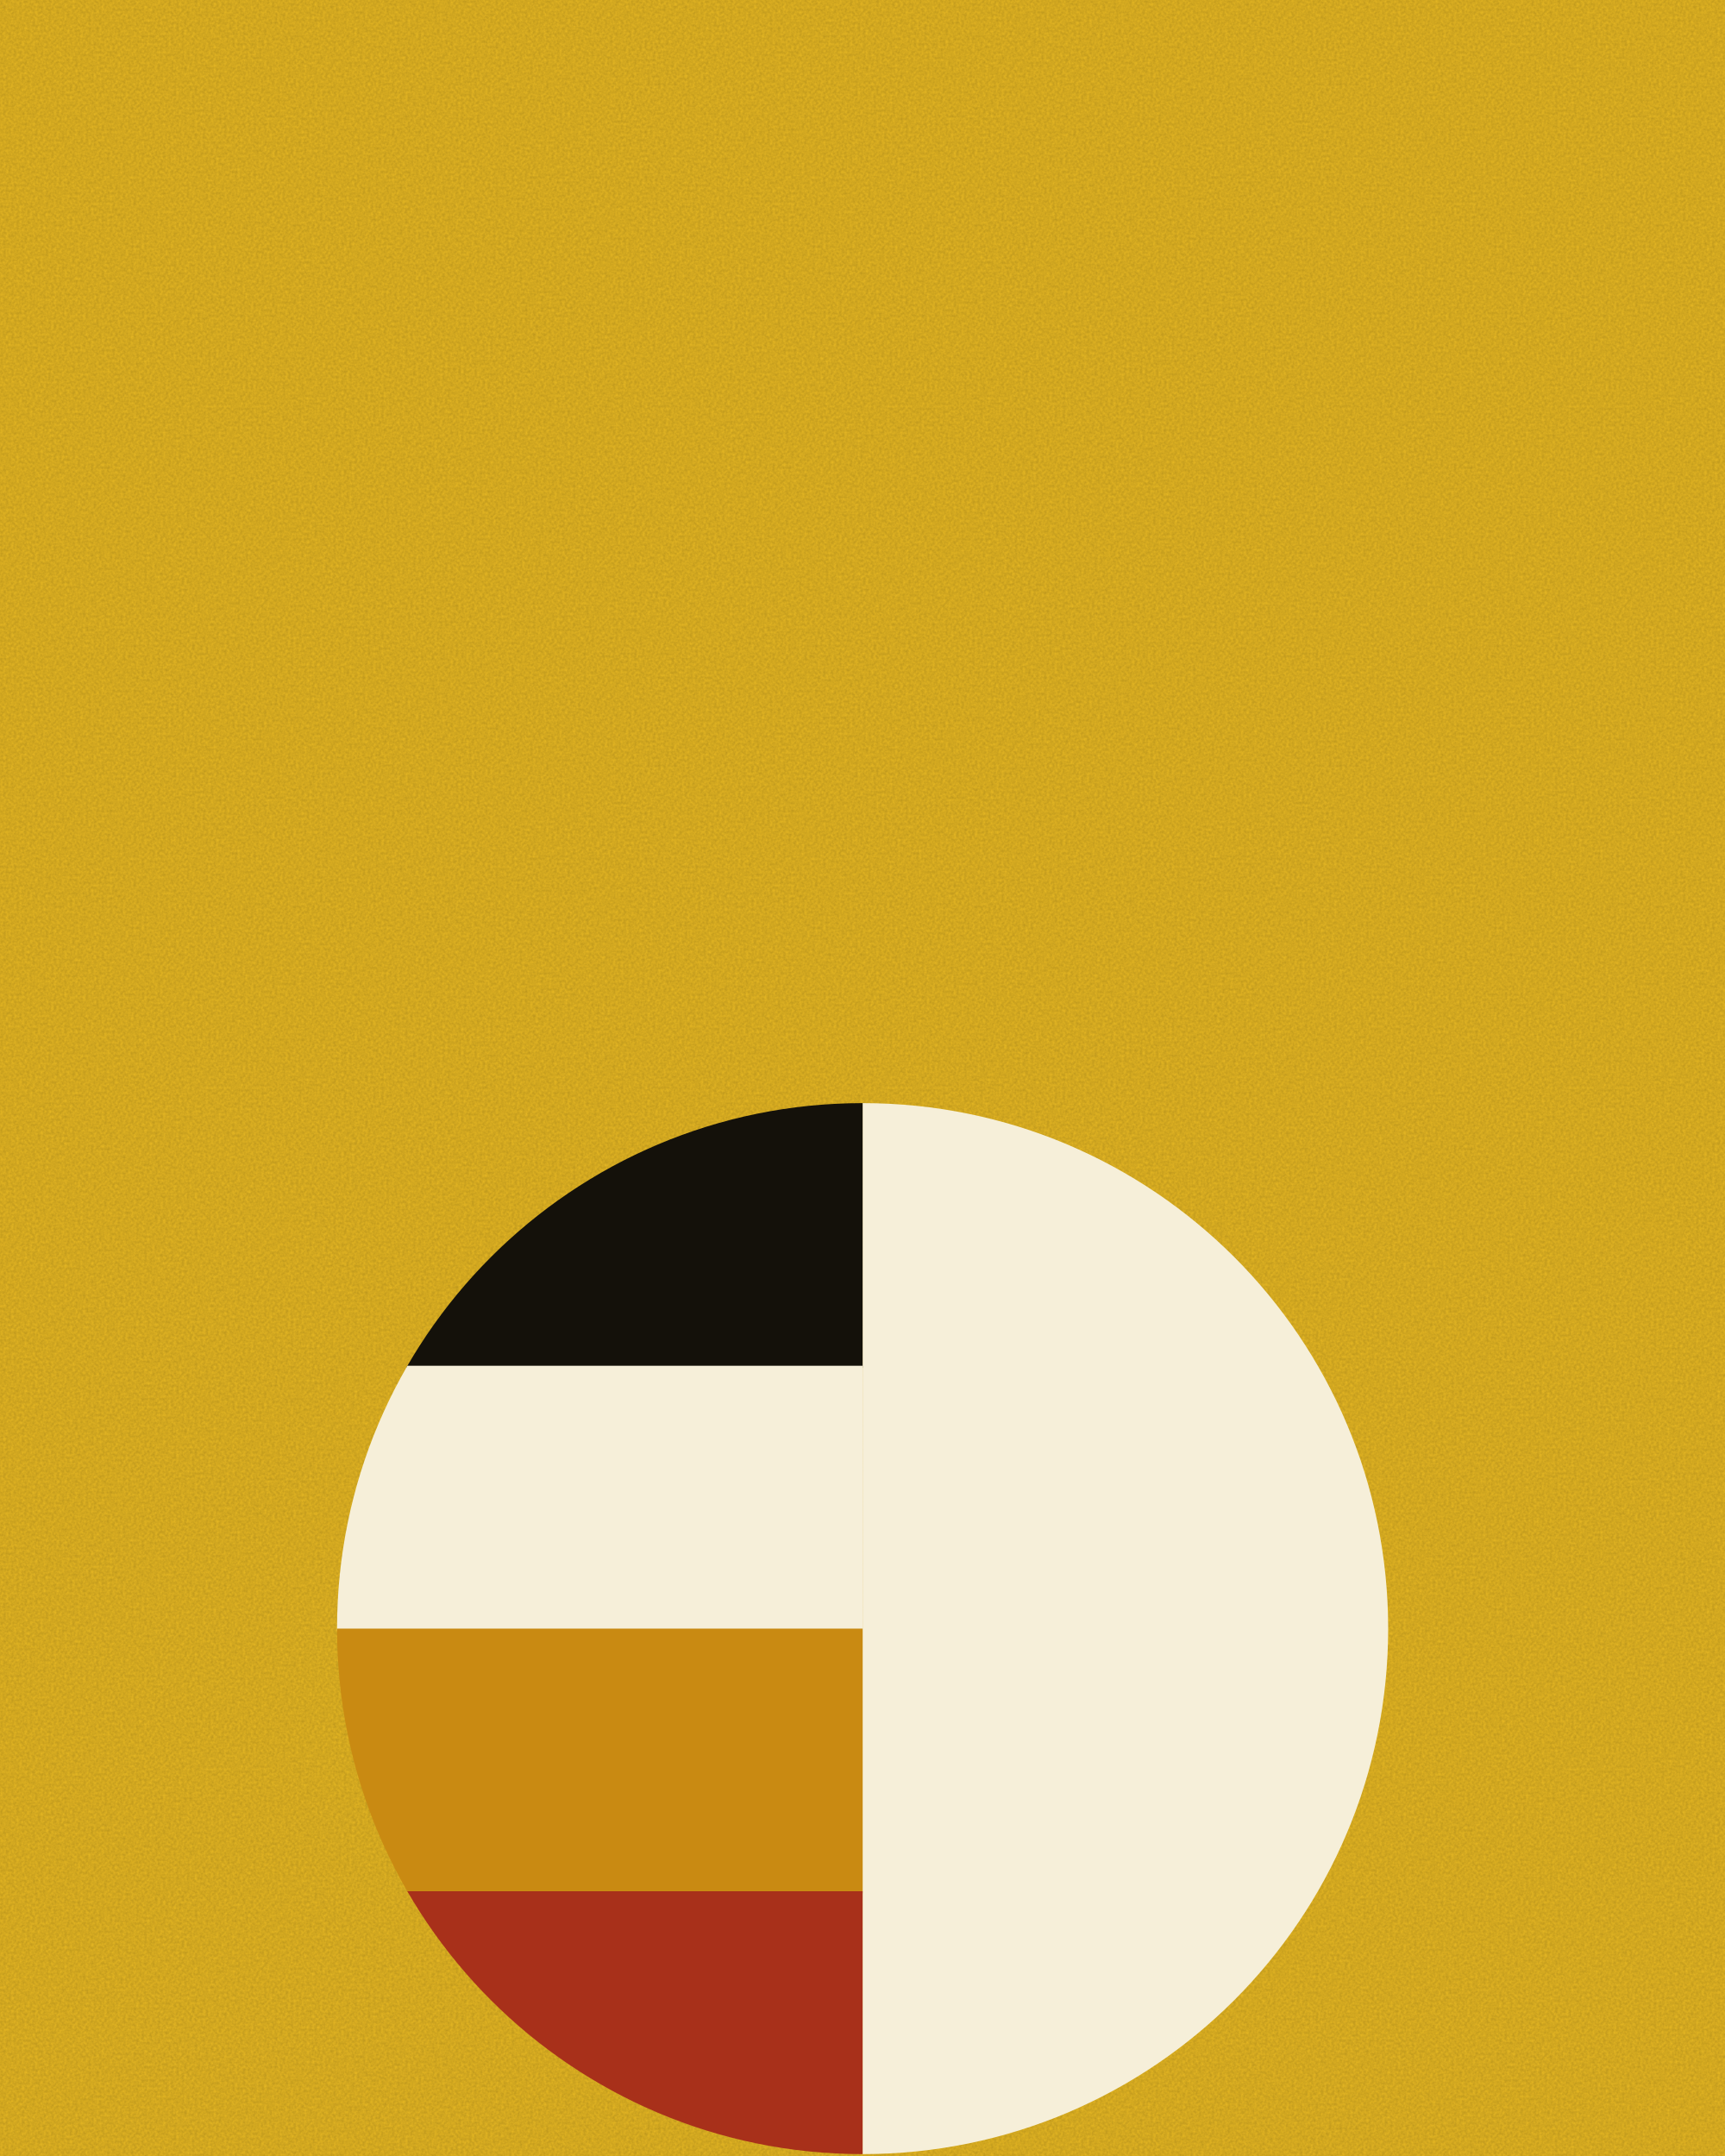
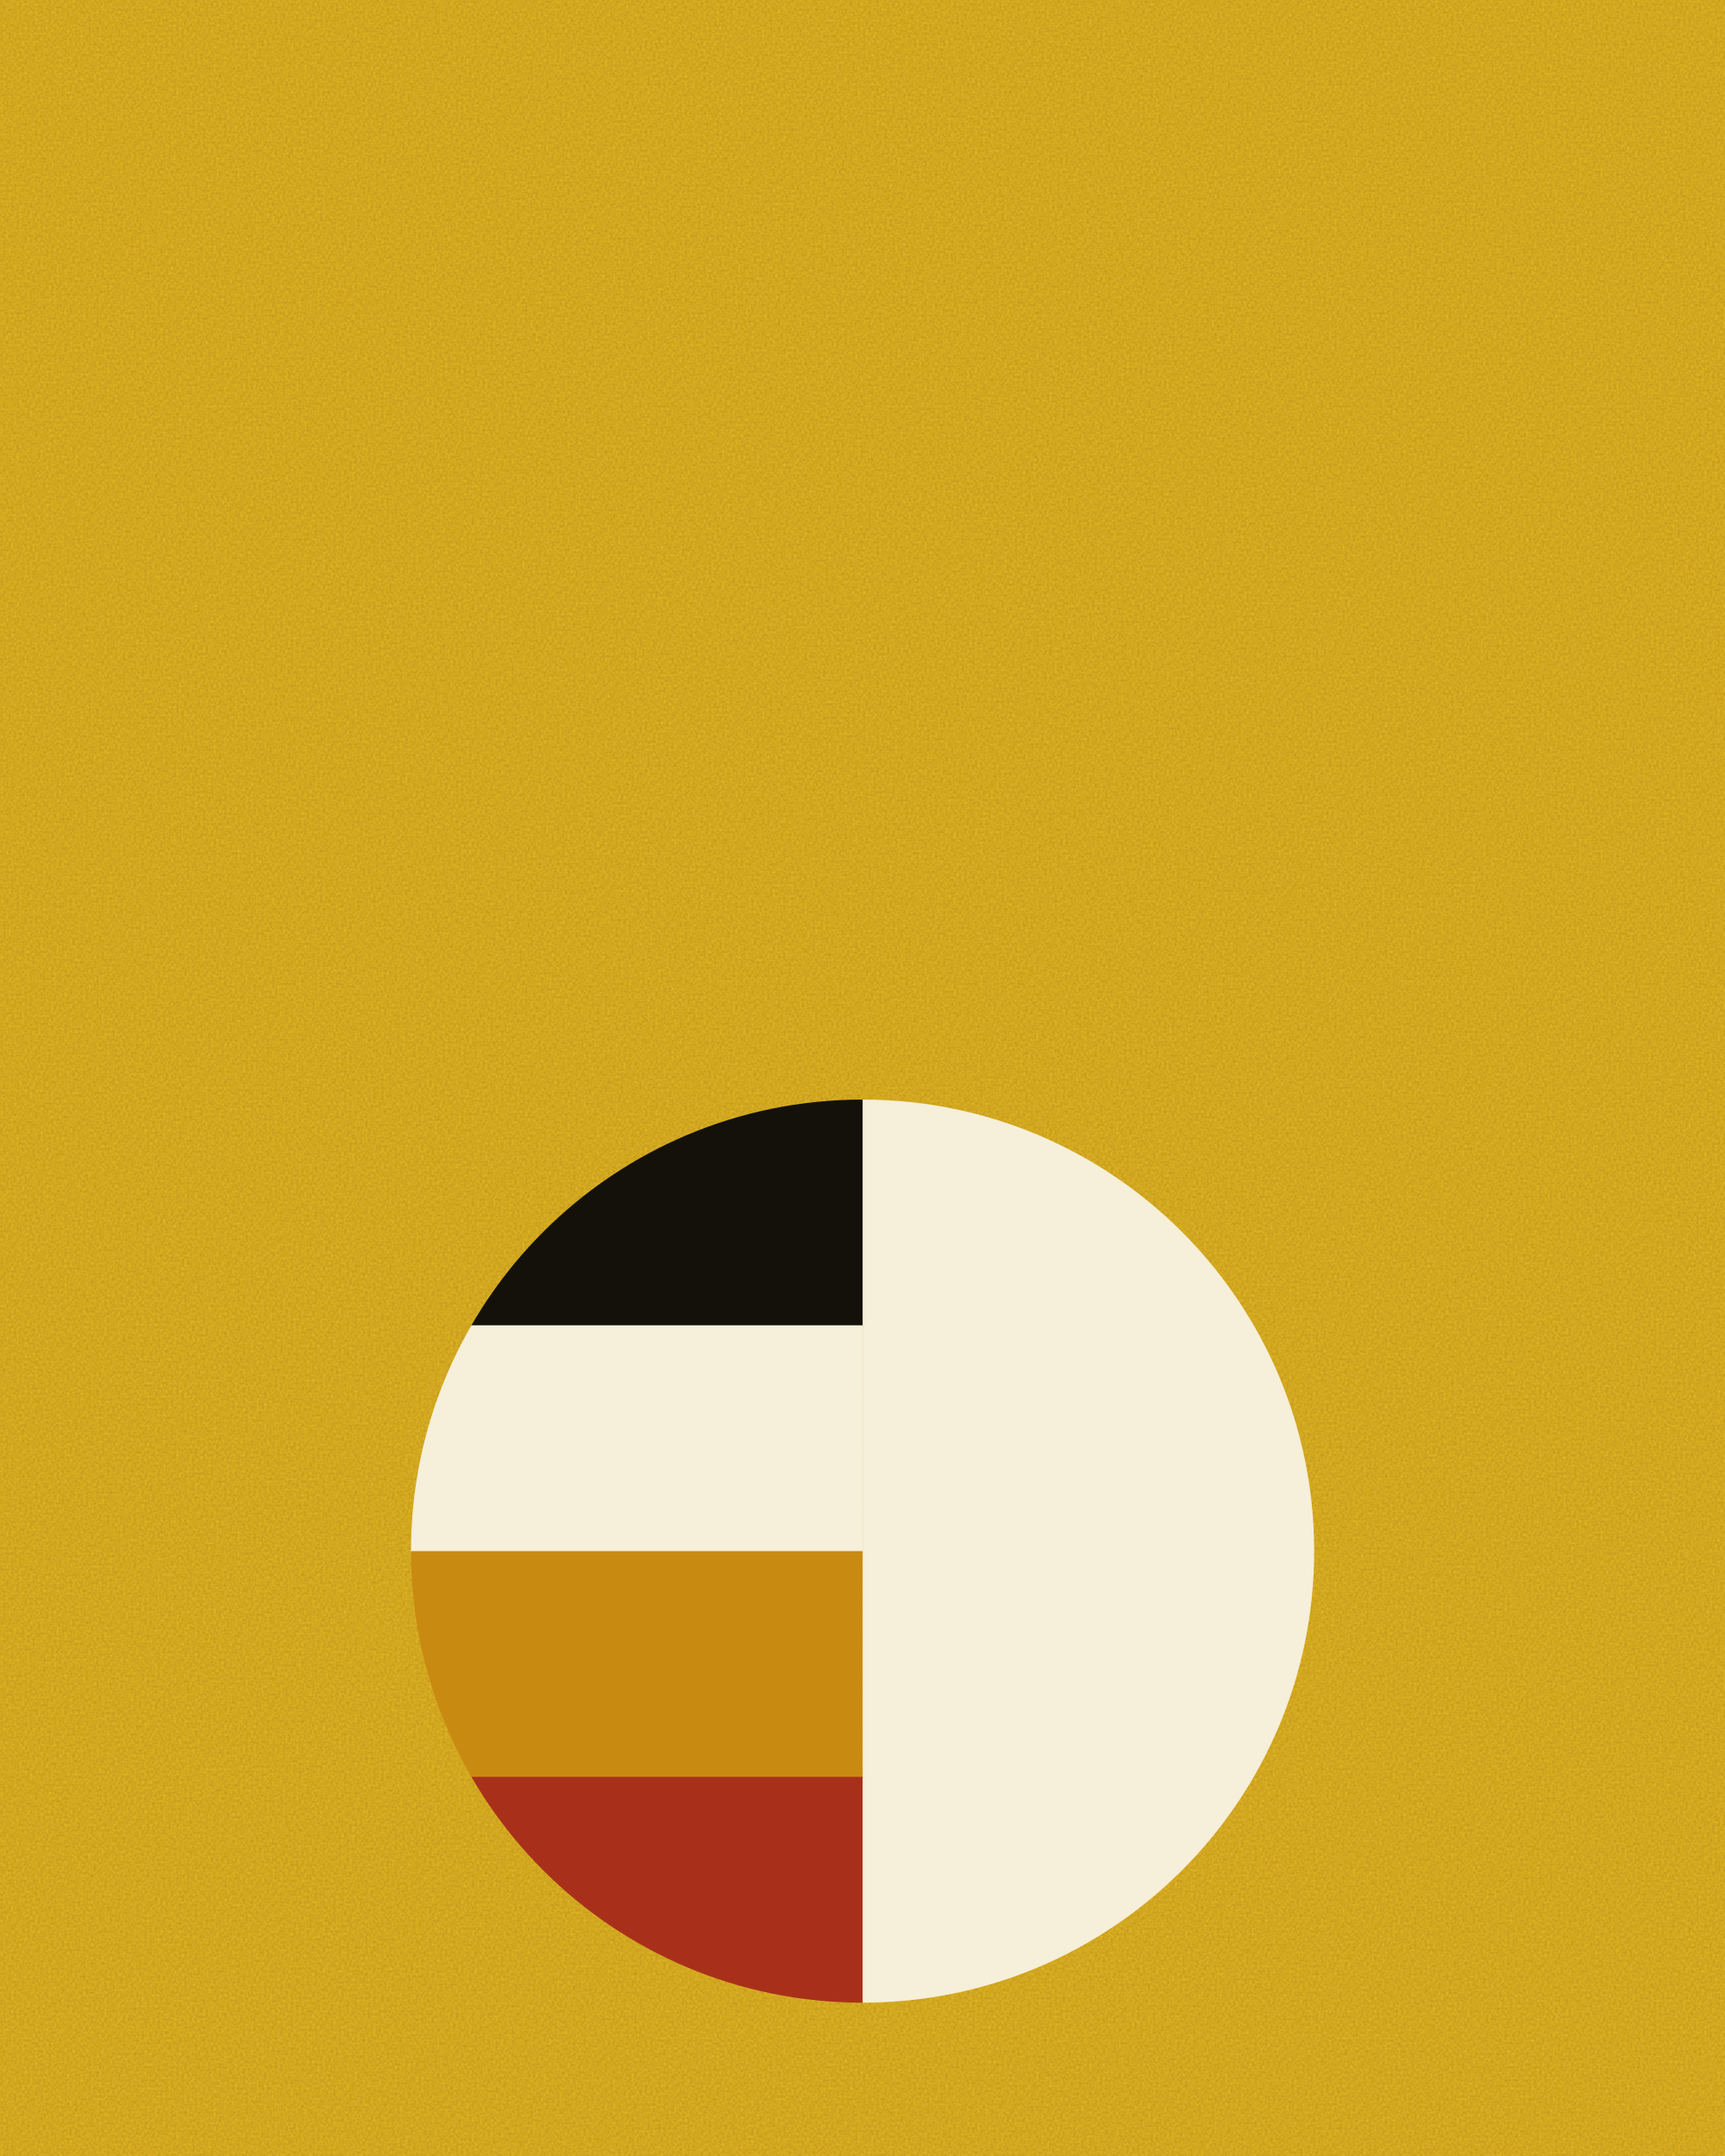
<svg xmlns="http://www.w3.org/2000/svg" viewBox="0 0 1080 1350">
  <svg width="1080" height="1350" viewBox="0 0 1600 900" preserveAspectRatio="xMidYMax slice">
    <defs>
      <filter id="f-grana">
        <feTurbulence type="fractalNoise" baseFrequency=".9" numOctaves="2" />
        <feColorMatrix values="0 0 0 0 0 0 0 0 0 0 0 0 0 0 0 0 0 0 .55 0" />
      </filter>
    </defs>
    <rect width="1600" height="900" fill="#e8b923" />
    <rect width="1600" height="900" filter="url(#f-grana)" opacity=".35" />
  </svg>
-   <svg x="65" y="675" width="950" height="675" viewBox="536.9 357.9 526.1 515.1" preserveAspectRatio="xMidYMax meet" overflow="hidden">
+   <svg x="65" y="675" width="950" height="580" viewBox="536.9 357.9 526.1 515.1" preserveAspectRatio="xMidYMin meet" overflow="hidden">
    <defs>
      <filter id="s-grana">
        <feTurbulence type="fractalNoise" baseFrequency=".9" numOctaves="2" />
        <feColorMatrix values="0 0 0 0 0 0 0 0 0 0 0 0 0 0 0 0 0 0 .55 0" />
      </filter>
    </defs>
    <svg x="0" y="342" width="1600" height="558" viewBox="0 0 1600 558" overflow="hidden">
      <clipPath id="s-ac">
        <path d="M800.0 27.9A251.1 251.1 0 0 0 800.0 530.1Z" />
      </clipPath>
      <path d="M800.0 27.9A251.1 251.1 0 0 1 800.0 530.1Z" fill="#f6efd9" />
      <g clip-path="url(#s-ac)">
        <rect x="548.9" y="27.9" width="251.1" height="126.5" fill="#14110a" />
        <rect x="548.9" y="153.4" width="251.1" height="126.5" fill="#f6efd9" />
        <rect x="548.9" y="279.0" width="251.1" height="126.5" fill="#c98a12" />
        <rect x="548.9" y="404.5" width="251.1" height="126.5" fill="#a8301a" />
      </g>
    </svg>
  </svg>
</svg>
